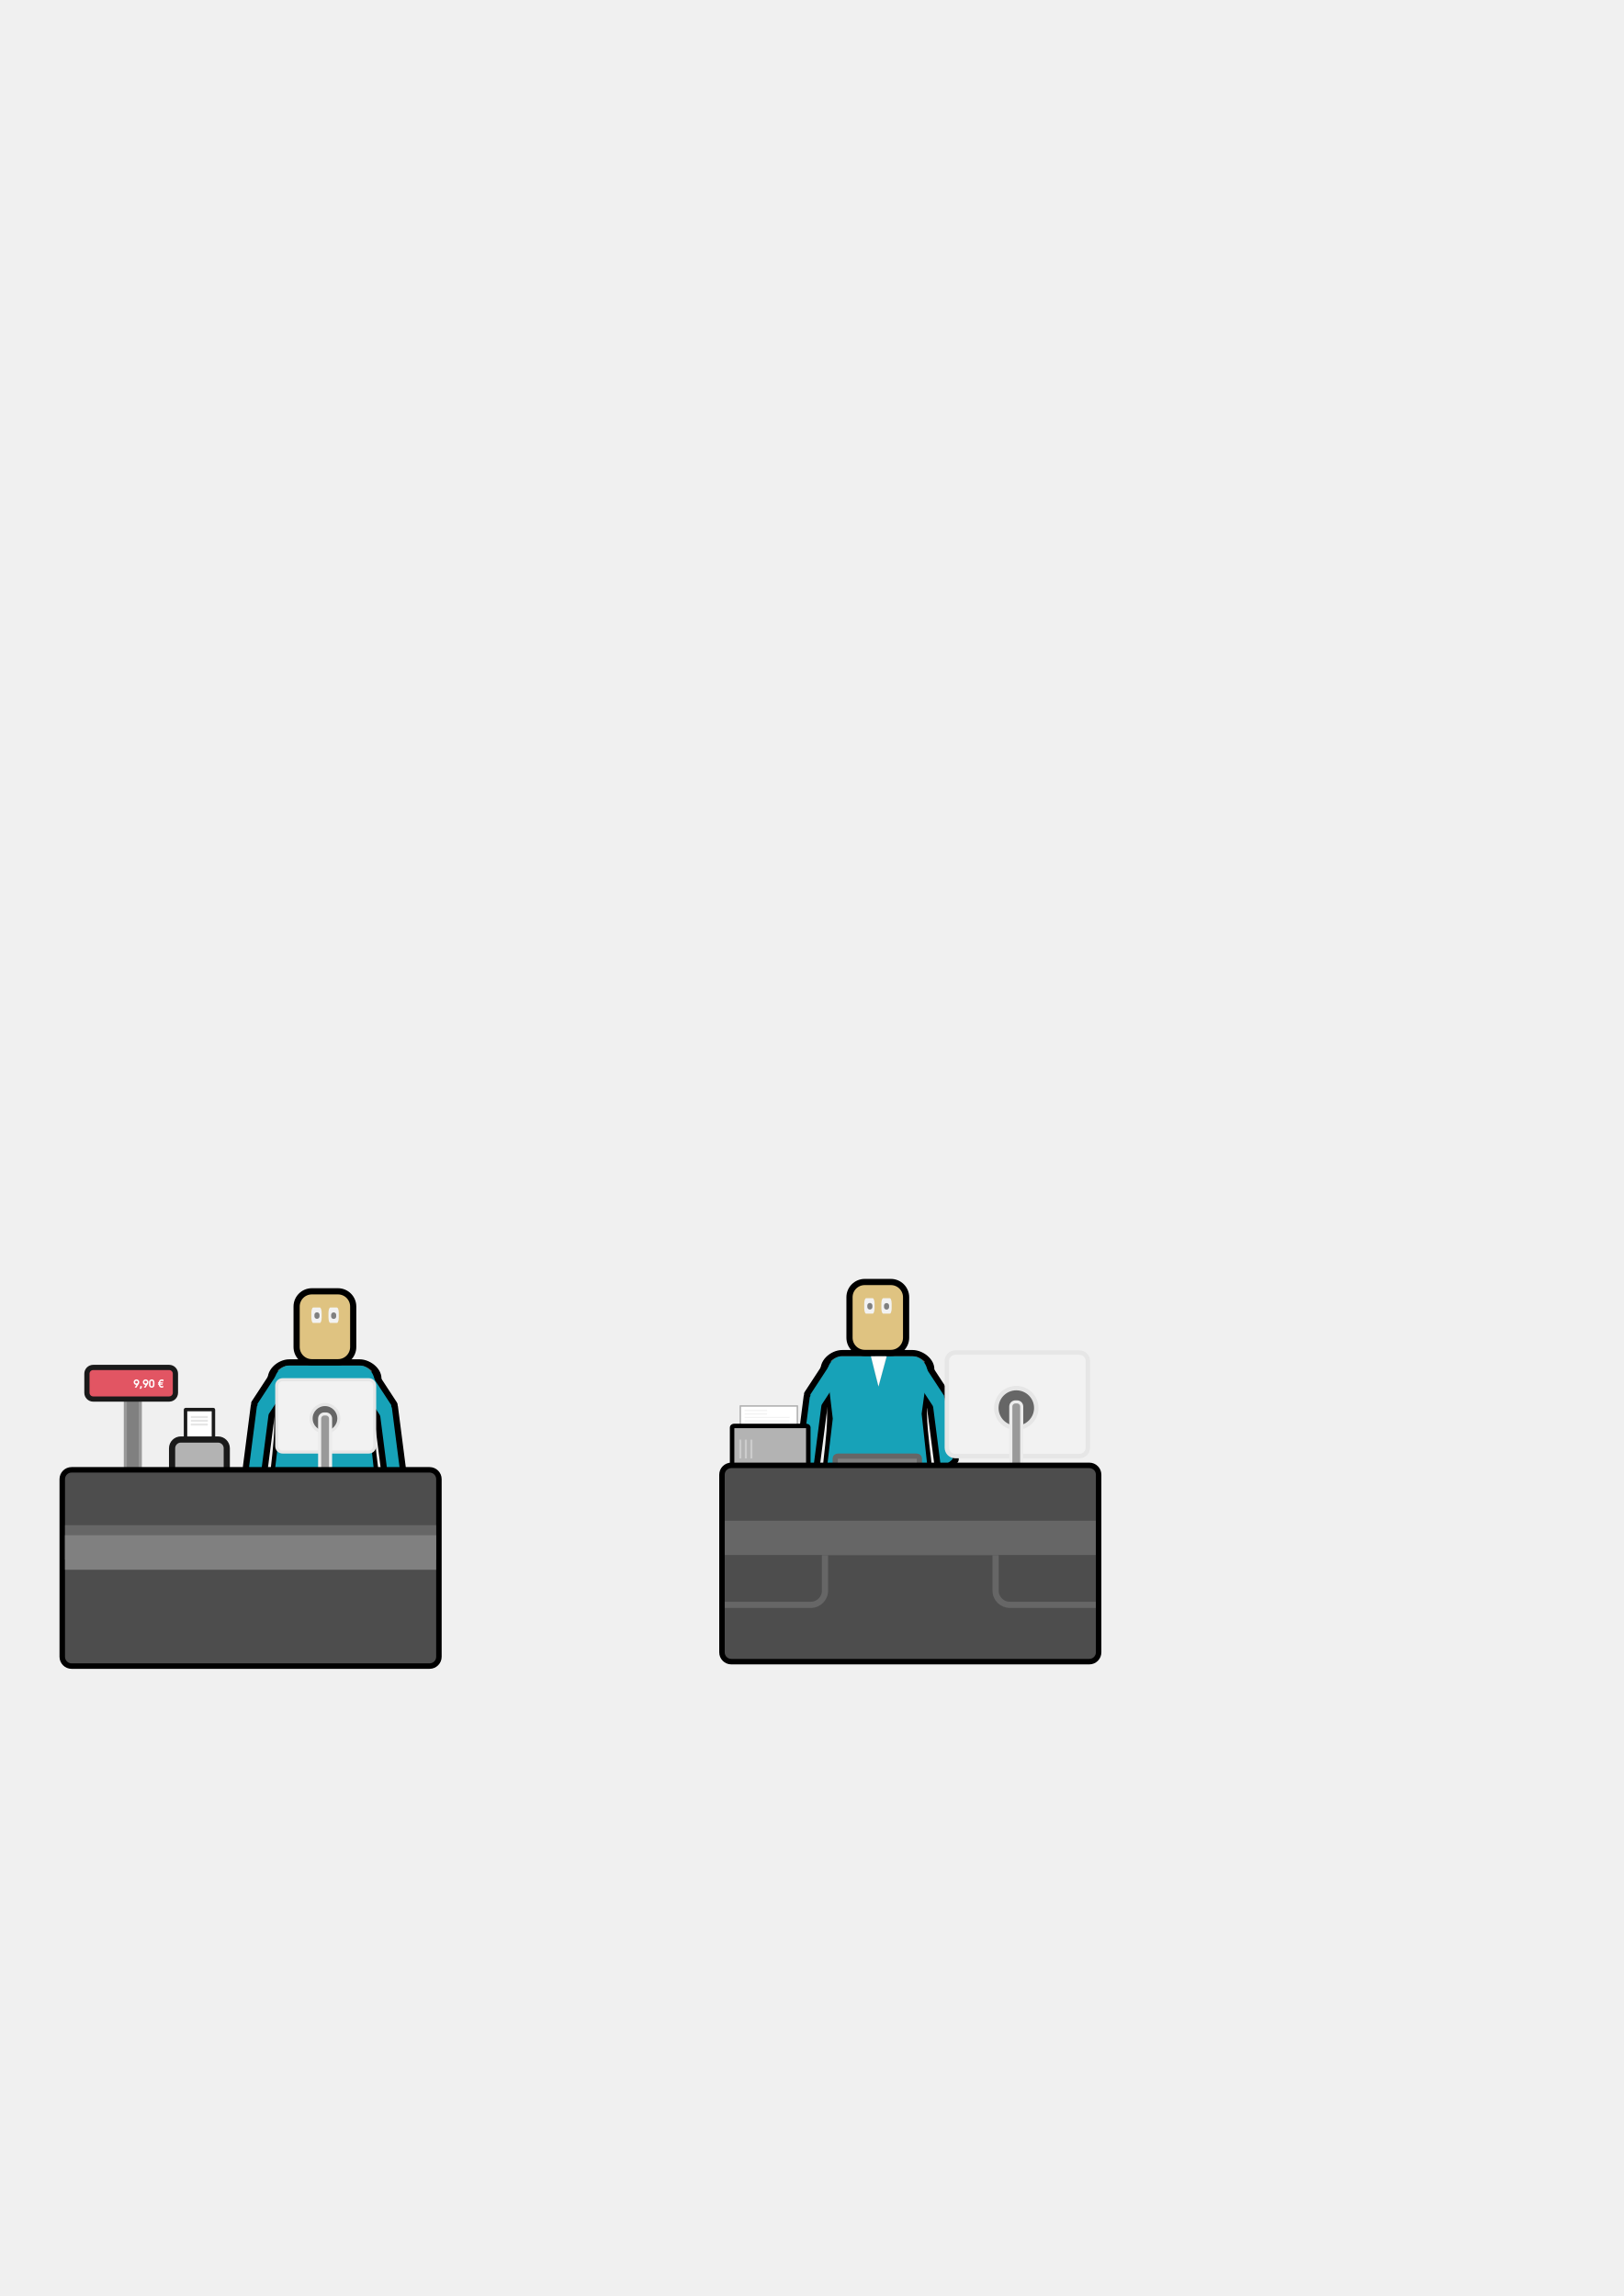
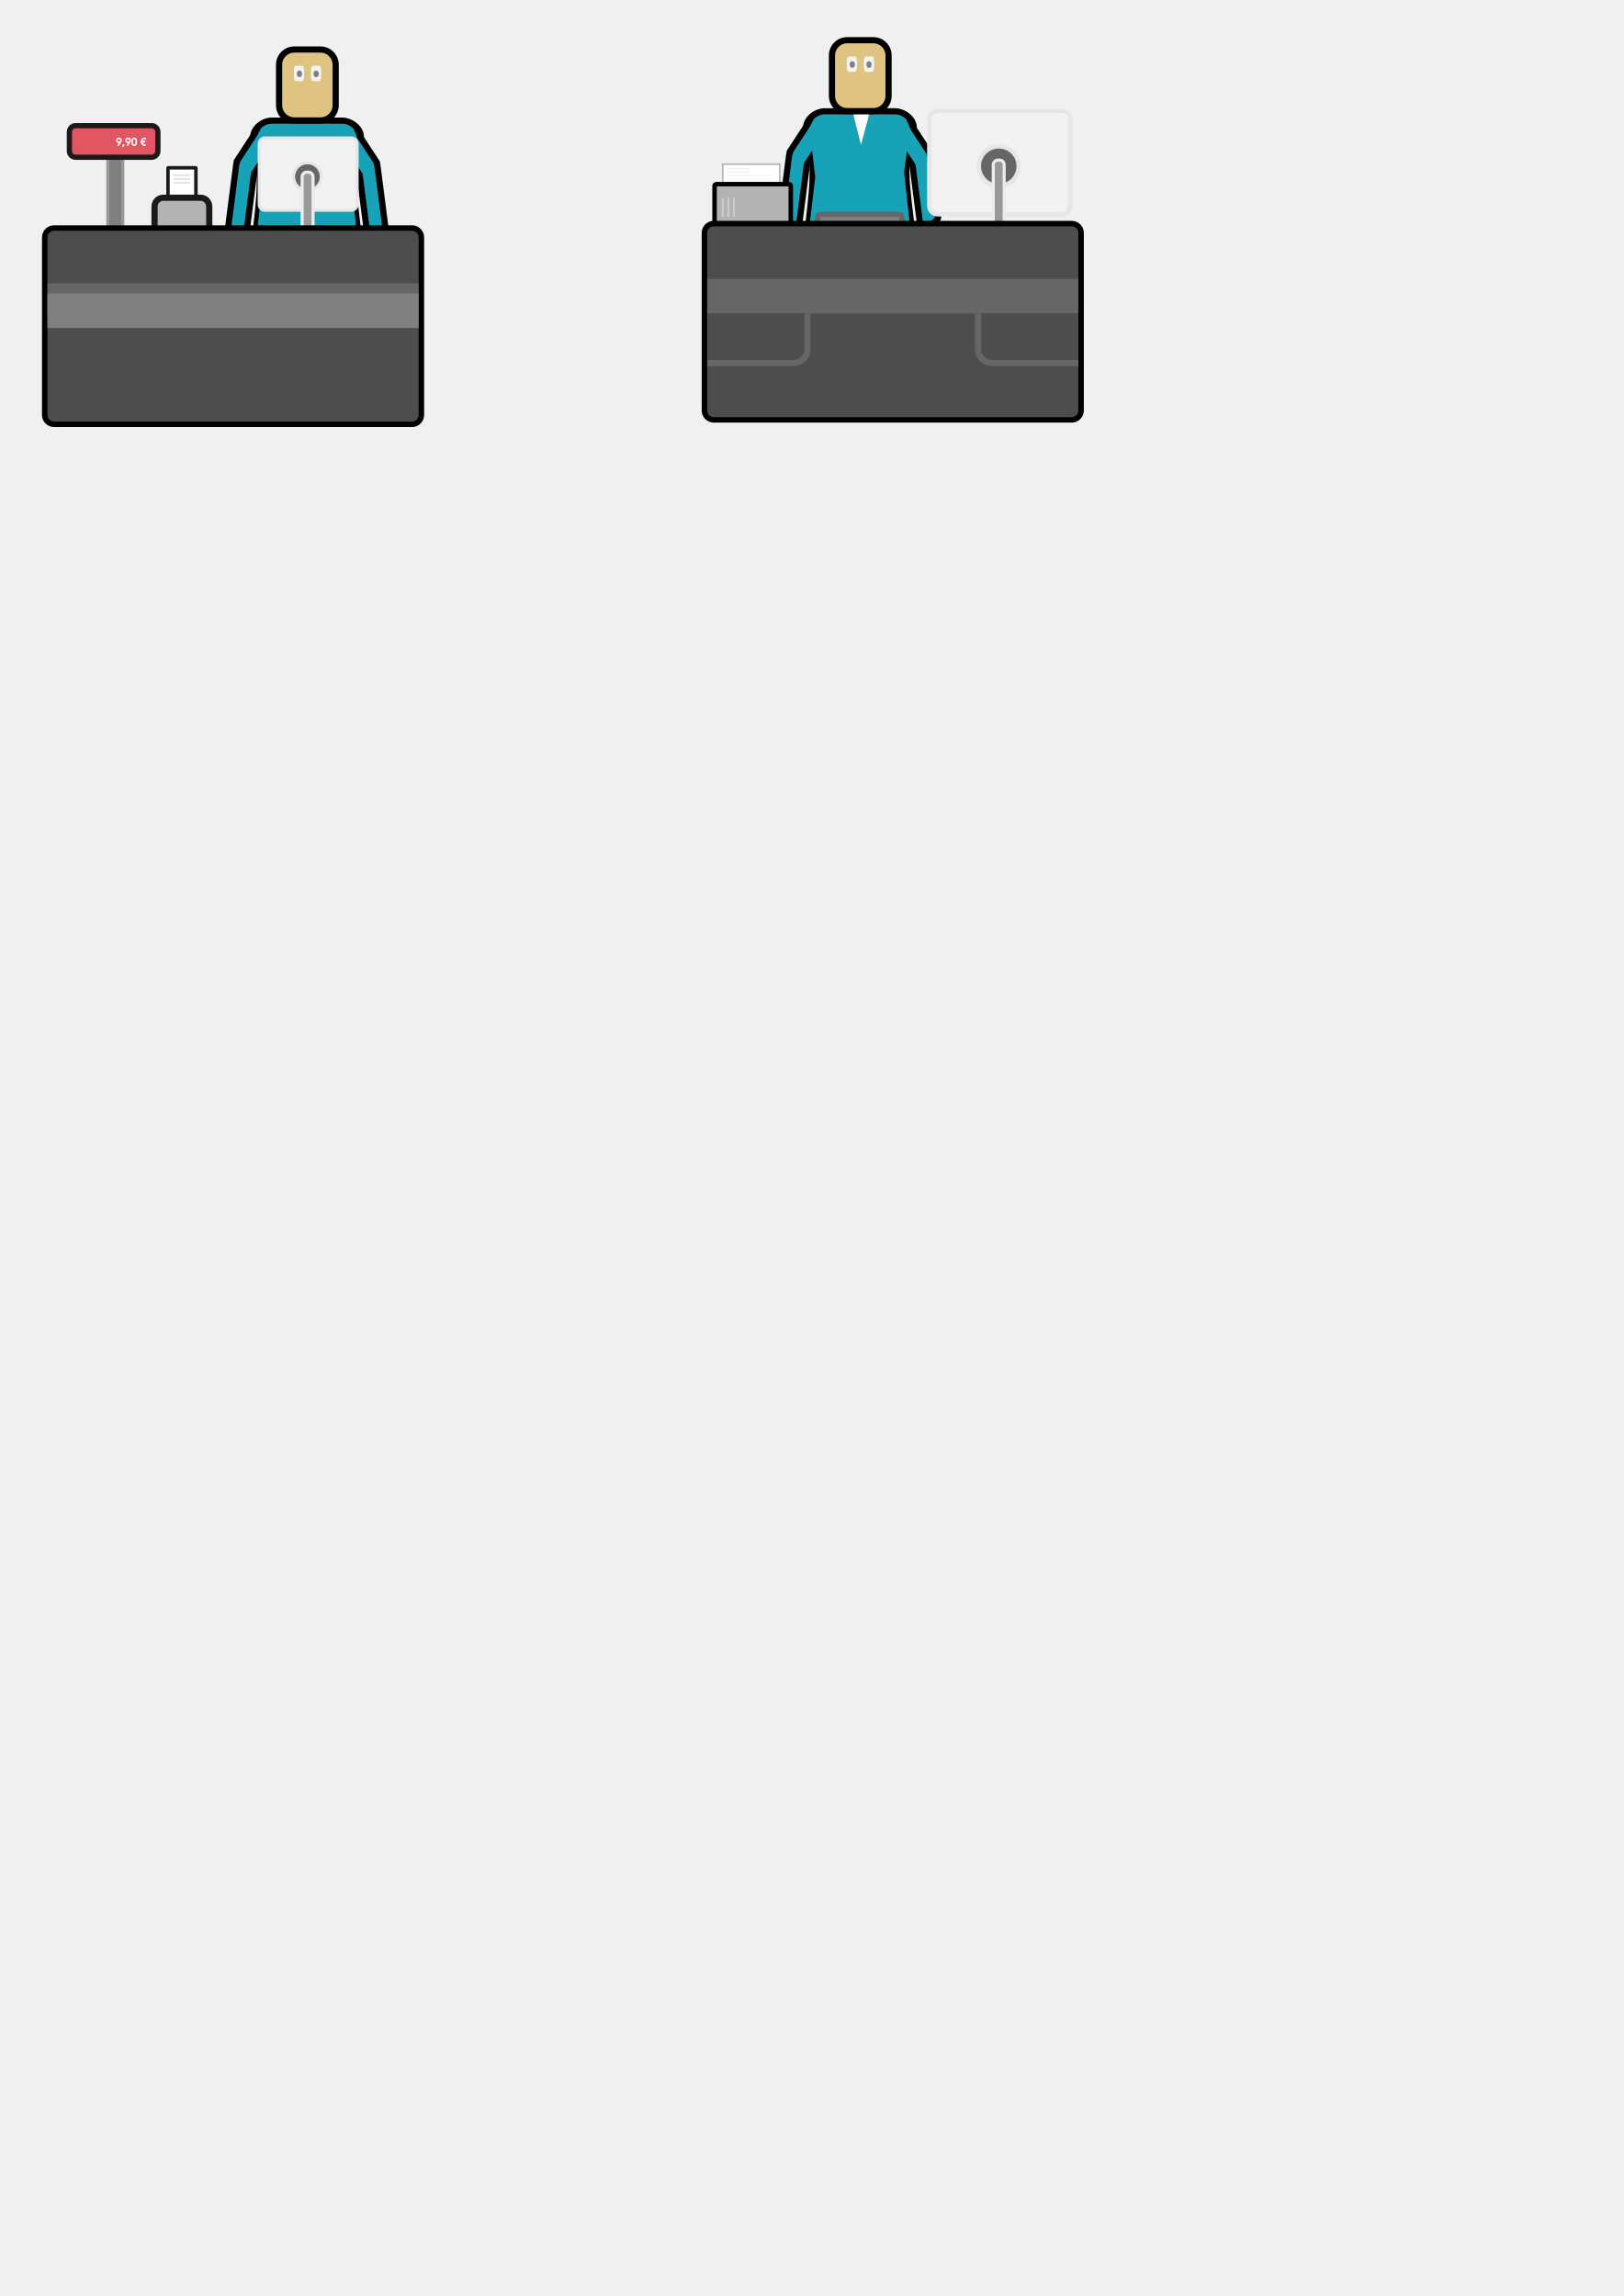
<svg xmlns="http://www.w3.org/2000/svg" width="210mm" height="297mm" viewBox="0 0 210 297" version="1.1" id="svg8">
  <defs id="defs2">
    <mask maskUnits="userSpaceOnUse" id="mask1093">
      <rect style="fill:#4d4d4d;fill-opacity:1;stroke:#666666;stroke-width:0.8;stroke-linejoin:round;stroke-miterlimit:4;stroke-dasharray:none" id="rect1095" width="9.591" height="20.693" x="96.785" y="208.239" ry="1.827" />
    </mask>
    <mask maskUnits="userSpaceOnUse" id="mask1129">
      <rect style="fill:#ffffff;fill-opacity:1;stroke:none;stroke-width:0.913;stroke-linejoin:round;stroke-miterlimit:4;stroke-dasharray:none" id="rect1131" width="23.138" height="22.737" x="135.555" y="230.297" ry="0" />
    </mask>
    <mask maskUnits="userSpaceOnUse" id="mask1135">
      <rect style="fill:#ffffff;fill-opacity:1;stroke:none;stroke-width:0.8;stroke-linejoin:round;stroke-miterlimit:4;stroke-dasharray:none" id="rect1137" width="51.714" height="16.57" x="-161.633" y="-257.044" ry="1.827" transform="scale(-1)" />
    </mask>
    <mask maskUnits="userSpaceOnUse" id="mask1143">
      <rect style="fill:#ffffff;fill-opacity:1;stroke:none;stroke-width:0.8;stroke-linejoin:round;stroke-miterlimit:4;stroke-dasharray:none" id="rect1145" width="43.696" height="16.436" x="126.278" y="245.875" ry="1.827" />
    </mask>
    <mask maskUnits="userSpaceOnUse" id="mask1173">
      <rect style="fill:#ffffff;fill-opacity:1;stroke:none;stroke-width:0.4;stroke-linejoin:round;stroke-miterlimit:4;stroke-dasharray:none" id="rect1175" width="29.265" height="16.837" x="-166.901" y="-259.906" rx="0" ry="0" transform="scale(-1)" />
    </mask>
    <mask maskUnits="userSpaceOnUse" id="mask1173-8">
      <rect style="fill:#ffffff;fill-opacity:1;stroke:none;stroke-width:0.4;stroke-linejoin:round;stroke-miterlimit:4;stroke-dasharray:none" id="rect1175-9" width="29.265" height="16.837" x="-166.901" y="-259.906" rx="0" ry="0" transform="scale(-1)" />
    </mask>
  </defs>
  <g id="layer1">
-     <g id="g1384" transform="translate(49.34248,-1.023982)">
+     <g id="g1384" transform="translate(47.07474,-161.6557)">
      <g id="g1237-8" transform="translate(-67.3565,57.33825)">
        <path id="rect855-2-5-8-1" style="fill:#666666;stroke:#000000;stroke-width:0.8;stroke-linejoin:round;stroke-miterlimit:4;stroke-dasharray:none" d="m 55.431,119.921 c -1.283,0 -2.77,1.254 -2.316,2.649 1.627,4.998 0.206,9.863 0,14.781 -0.036,0.868 0.364,1.635 0.925,2.117 v 18.71 c 0,0.324 0.228,0.584 0.511,0.584 h 2.735 c 0.283,0 0.51,-0.261 0.51,-0.584 v -18.178 h 4.503 v 18.178 c 0,0.324 0.228,0.584 0.511,0.584 h 2.735 c 0.283,0 0.51,-0.261 0.51,-0.584 v -18.838 c 0.482,-0.485 0.814,-1.195 0.787,-1.99 -0.166,-4.967 -1.812,-10.289 0,-14.781 0.549,-1.361 -1.033,-2.649 -2.316,-2.649 z" />
        <path id="rect1104-1-8-9" style="fill:#17a2b8;fill-opacity:1;stroke:#000000;stroke-width:0.8;stroke-linejoin:round;stroke-miterlimit:4;stroke-dasharray:none" d="m 69.945,133.961 c -0.192,0.219 -0.532,0.473 -0.93,0.678 -0.637,0.329 -1.173,0.406 -1.203,0.173 l -1.014,-7.869 -2.225,-3.404 c -0.075,-0.115 0.284,-0.683 0.806,-1.273 0.522,-0.59 1.002,-0.973 1.078,-0.857 l 2.582,3.949 c 0.02,0.03 0.008,0.094 -0.028,0.179 0.037,0.022 0.065,0.051 0.07,0.094 l 1.03,7.994 c 0.011,0.087 -0.05,0.205 -0.165,0.336 z" />
        <path id="rect1104-1-2" style="fill:#17a2b8;fill-opacity:1;stroke:#000000;stroke-width:0.8;stroke-linejoin:round;stroke-miterlimit:4;stroke-dasharray:none" d="m 49.989,133.793 c 0.192,0.219 0.532,0.473 0.93,0.678 0.637,0.329 1.173,0.406 1.203,0.173 l 1.014,-7.869 2.225,-3.404 c 0.075,-0.115 -0.284,-0.683 -0.806,-1.273 -0.522,-0.59 -1.002,-0.973 -1.078,-0.857 l -2.582,3.949 c -0.02,0.03 -0.008,0.094 0.028,0.179 -0.037,0.022 -0.065,0.051 -0.07,0.094 l -1.03,7.994 c -0.011,0.087 0.05,0.205 0.165,0.336 z" />
        <path style="fill:#17a2b8;fill-opacity:1;stroke:#000000;stroke-width:0;stroke-linejoin:round;stroke-miterlimit:4;stroke-dasharray:none" d="m 60.027,134.793 c -3.259,-0.031 -6.068,-0.062 -6.241,-0.07 l -0.315,-0.014 0.741,-6.307 -0.729,-6.173 0.047,-0.201 c 0.189,-0.813 0.732,-1.429 1.442,-1.636 l 0.183,-0.053 h 4.832 c 4.516,0 4.841,0.003 4.971,0.041 0.37,0.109 0.674,0.299 0.931,0.582 0.247,0.272 0.415,0.588 0.524,0.988 l 0.057,0.208 -0.763,5.614 0.774,7.083 -0.264,-0.003 c -0.145,-0.002 -2.93,-0.029 -6.19,-0.06 z" id="path1170-1" />
        <path style="fill:none;stroke:#000000;stroke-width:0.748;stroke-linecap:butt;stroke-linejoin:miter;stroke-miterlimit:4;stroke-dasharray:none;stroke-opacity:1" d="m 53.314,135.131 13.667,0.134" id="path1096-6" />
        <rect style="fill:#dfc381;fill-opacity:1;stroke:#000000;stroke-width:0.8;stroke-linejoin:round;stroke-miterlimit:4;stroke-dasharray:none" id="rect1102-6" width="7.32" height="9.176" x="56.376" y="110.723" ry="1.971" />
        <rect style="fill:#f2f2f2;fill-opacity:1;stroke:#000000;stroke-width:0;stroke-linejoin:round;stroke-miterlimit:4;stroke-dasharray:none" id="rect1172-5" width="1.335" height="1.995" x="58.282" y="112.821" ry="0.725" rx="0.236" />
        <rect style="fill:#f2f2f2;fill-opacity:1;stroke:#000000;stroke-width:0;stroke-linejoin:round;stroke-miterlimit:4;stroke-dasharray:none" id="rect1172-6-2" width="1.335" height="1.995" x="60.495" y="112.821" ry="0.725" rx="0.236" />
        <rect style="fill:#808080;fill-opacity:1;stroke:#000000;stroke-width:0;stroke-linejoin:round;stroke-miterlimit:4;stroke-dasharray:none" id="rect1194-3" width="0.661" height="0.85" x="58.679" y="113.436" ry="0.331" />
        <rect style="fill:#808080;fill-opacity:1;stroke:#000000;stroke-width:0;stroke-linejoin:round;stroke-miterlimit:4;stroke-dasharray:none" id="rect1194-8-2" width="0.661" height="0.85" x="60.838" y="113.448" ry="0.331" />
      </g>
      <g id="g996" transform="translate(-3.704167)">
        <rect style="fill:#808080;stroke:#999999;stroke-width:0.4;stroke-linejoin:round;stroke-miterlimit:4;stroke-dasharray:none" id="rect926" width="1.936" height="11.196" x="-29.428" y="181.192" ry="0" />
        <rect style="fill:#e25563;fill-opacity:1;stroke:#1a1a1a;stroke-width:0.676;stroke-linejoin:round;stroke-miterlimit:4;stroke-dasharray:none" id="rect904" width="11.448" height="4.088" x="-34.397" y="177.909" ry="0.814" />
        <g aria-label="9,90 €" id="text930" style="font-style:normal;font-weight:normal;font-size:1.411px;line-height:1.25;font-family:sans-serif;letter-spacing:0px;word-spacing:0px;fill:#000000;fill-opacity:1;stroke:none;stroke-width:0.265">
          <path d="m -27.989,179.985 q 0.075,0 0.125,-0.05 0.05,-0.05 0.05,-0.125 0,-0.074 -0.05,-0.124 -0.05,-0.05 -0.125,-0.05 -0.075,0 -0.125,0.05 -0.05,0.05 -0.05,0.124 0,0.075 0.05,0.125 0.05,0.05 0.125,0.05 z m -0.23,0.529 0.22,-0.34 q -0.151,0 -0.253,-0.105 -0.101,-0.105 -0.101,-0.259 0,-0.148 0.105,-0.252 0.105,-0.105 0.259,-0.105 0.154,0 0.259,0.105 0.105,0.104 0.105,0.252 0,0.051 -0.017,0.111 -0.017,0.06 -0.041,0.099 l -0.311,0.494 z" style="font-style:normal;font-variant:normal;font-weight:600;font-stretch:normal;font-size:1.411px;font-family:Atlanta;-inkscape-font-specification:'Atlanta Semi-Bold';fill:#ffffff;stroke-width:0.265" id="path1077" />
          <path d="m -27.537,180.514 q 0.017,0 0.028,-0.012 0.012,-0.012 0.012,-0.029 v -0.157 h 0.198 v 0.156 q 0,0.087 -0.062,0.15 -0.061,0.062 -0.15,0.062 h -0.043 v -0.17 z" style="font-style:normal;font-variant:normal;font-weight:600;font-stretch:normal;font-size:1.411px;font-family:Atlanta;-inkscape-font-specification:'Atlanta Semi-Bold';fill:#ffffff;stroke-width:0.265" id="path1079" />
          <path d="m -26.804,179.985 q 0.075,0 0.125,-0.05 0.05,-0.05 0.05,-0.125 0,-0.074 -0.05,-0.124 -0.05,-0.05 -0.125,-0.05 -0.075,0 -0.125,0.05 -0.05,0.05 -0.05,0.124 0,0.075 0.05,0.125 0.05,0.05 0.125,0.05 z m -0.23,0.529 0.22,-0.34 q -0.151,0 -0.253,-0.105 -0.101,-0.105 -0.101,-0.259 0,-0.148 0.105,-0.252 0.105,-0.105 0.259,-0.105 0.154,0 0.259,0.105 0.105,0.104 0.105,0.252 0,0.051 -0.017,0.111 -0.017,0.06 -0.041,0.099 l -0.311,0.494 z" style="font-style:normal;font-variant:normal;font-weight:600;font-stretch:normal;font-size:1.411px;font-family:Atlanta;-inkscape-font-specification:'Atlanta Semi-Bold';fill:#ffffff;stroke-width:0.265" id="path1081" />
          <path d="m -26.367,179.821 q 0,-0.157 0.101,-0.262 0.101,-0.105 0.252,-0.105 0.151,0 0.251,0.105 0.101,0.105 0.101,0.262 v 0.345 q 0,0.157 -0.101,0.262 -0.101,0.105 -0.252,0.105 -0.152,0 -0.252,-0.105 -0.101,-0.105 -0.101,-0.262 z m 0.189,0.345 q 0,0.085 0.043,0.134 0.044,0.049 0.121,0.049 0.076,0 0.12,-0.049 0.044,-0.049 0.044,-0.134 v -0.345 q 0,-0.085 -0.044,-0.134 -0.043,-0.05 -0.12,-0.05 -0.076,0 -0.121,0.05 -0.043,0.049 -0.043,0.134 z" style="font-style:normal;font-variant:normal;font-weight:600;font-stretch:normal;font-size:1.411px;font-family:Atlanta;-inkscape-font-specification:'Atlanta Semi-Bold';fill:#ffffff;stroke-width:0.265" id="path1083" />
          <path d="m -24.707,179.642 q -0.09,0 -0.145,0.052 -0.056,0.051 -0.074,0.15 h 0.376 l -0.027,0.12 h -0.361 q -0.001,0.008 -0.001,0.028 0,0.02 0.001,0.028 h 0.349 l -0.028,0.12 h -0.309 q 0.047,0.203 0.22,0.203 0.117,0 0.176,-0.091 v 0.241 q -0.065,0.039 -0.176,0.039 -0.165,0 -0.272,-0.101 -0.107,-0.101 -0.138,-0.29 h -0.1 l 0.027,-0.12 h 0.063 q -0.001,-0.008 -0.001,-0.028 0,-0.02 0.001,-0.028 h -0.09 l 0.025,-0.12 h 0.074 q 0.031,-0.187 0.138,-0.289 0.108,-0.102 0.272,-0.102 0.143,0 0.229,0.066 l -0.05,0.222 q -0.034,-0.053 -0.076,-0.076 -0.041,-0.023 -0.103,-0.023 z" style="font-style:normal;font-variant:normal;font-weight:600;font-stretch:normal;font-size:1.411px;font-family:Atlanta;-inkscape-font-specification:'Atlanta Semi-Bold';fill:#ffffff;stroke-width:0.265" id="path1085" />
        </g>
        <g id="g1053" transform="translate(50.72295,-0.1113671)">
          <rect style="fill:#f2f2f2;fill-opacity:1;stroke:#e6e6e6;stroke-width:0.4;stroke-linejoin:round;stroke-miterlimit:4;stroke-dasharray:none" id="rect1044" width="12.662" height="9.354" x="-60.568" y="179.609" rx="0.756" ry="0.756" />
          <circle style="fill:#666666;fill-opacity:1;stroke:#e6e6e6;stroke-width:0.4;stroke-linejoin:round;stroke-miterlimit:4;stroke-dasharray:none" id="path1046" cx="-54.331" cy="184.617" r="1.795" />
          <rect style="fill:#999999;fill-opacity:1;stroke:#ececec;stroke-width:0.4;stroke-linejoin:round;stroke-miterlimit:4;stroke-dasharray:none" id="rect1048" width="1.412" height="8.971" x="-55.02" y="184.038" ry="0.601" />
        </g>
      </g>
      <g id="g1064" transform="translate(0,1.058333)">
        <rect style="fill:#ffffff;fill-opacity:1;stroke:#1a1a1a;stroke-width:0.447;stroke-linejoin:round;stroke-miterlimit:4;stroke-dasharray:none" id="rect1000" width="3.609" height="6.857" x="-25.347" y="182.302" ry="0.012" />
        <rect style="fill:#b3b3b3;fill-opacity:1;stroke:#1a1a1a;stroke-width:0.8;stroke-linejoin:round;stroke-miterlimit:4;stroke-dasharray:none" id="rect998" width="7.073" height="7.073" x="-27.086" y="186.174" ry="1.134" />
        <path style="fill:#f2f2f2;stroke:#e6e6e6;stroke-width:0.265px;stroke-linecap:butt;stroke-linejoin:miter;stroke-opacity:1" d="m -24.66,183.27 h 2.197" id="path1002" />
        <path style="fill:#f2f2f2;stroke:#e6e6e6;stroke-width:0.265px;stroke-linecap:butt;stroke-linejoin:miter;stroke-opacity:1" d="m -24.657,183.754 h 2.197" id="path1002-8" />
        <path style="fill:#f2f2f2;stroke:#e6e6e6;stroke-width:0.265px;stroke-linecap:butt;stroke-linejoin:miter;stroke-opacity:1" d="m -24.669,184.239 h 2.197" id="path1002-8-8" />
      </g>
      <rect style="fill:#4d4d4d;stroke:#000000;stroke-width:0.709;stroke-linejoin:round;stroke-miterlimit:4;stroke-dasharray:none" id="rect855-9-5" width="48.714" height="25.389" x="-41.29" y="191.153" ry="1.206" />
      <rect style="fill:#666666;fill-opacity:1;stroke:#cccccc;stroke-width:0;stroke-linejoin:round;stroke-miterlimit:4;stroke-dasharray:none" id="rect1090-3" width="47.988" height="4.463" x="-40.928" y="198.313" ry="0" />
      <rect style="fill:#808080;fill-opacity:1;stroke:#999999;stroke-width:0;stroke-linejoin:round;stroke-miterlimit:4;stroke-dasharray:none" id="rect1090" width="48.005" height="4.463" x="-40.939" y="199.617" ry="0" />
    </g>
  </g>
-   <g id="g1518">
+   <g id="g1518" transform="translate(-2.267742,-160.6317)">
    <g id="g1237-8-9" transform="translate(53.49324,55.10978)">
      <path id="rect855-2-5-8-1-9" style="fill:#666666;stroke:#000000;stroke-width:0.8;stroke-linejoin:round;stroke-miterlimit:4;stroke-dasharray:none" d="m 55.431,119.921 c -1.283,0 -2.77,1.254 -2.316,2.649 1.627,4.998 0.206,9.863 0,14.781 -0.036,0.868 0.364,1.635 0.925,2.117 v 18.71 c 0,0.324 0.228,0.584 0.511,0.584 h 2.735 c 0.283,0 0.51,-0.261 0.51,-0.584 v -18.178 h 4.503 v 18.178 c 0,0.324 0.228,0.584 0.511,0.584 h 2.735 c 0.283,0 0.51,-0.261 0.51,-0.584 v -18.838 c 0.482,-0.485 0.814,-1.195 0.787,-1.99 -0.166,-4.967 -1.812,-10.289 0,-14.781 0.549,-1.361 -1.033,-2.649 -2.316,-2.649 z" />
      <path id="rect1104-1-8-9-5" style="fill:#17a2b8;fill-opacity:1;stroke:#000000;stroke-width:0.8;stroke-linejoin:round;stroke-miterlimit:4;stroke-dasharray:none" d="m 69.945,133.961 c -0.192,0.219 -0.532,0.473 -0.93,0.678 -0.637,0.329 -1.173,0.406 -1.203,0.173 l -1.014,-7.869 -2.225,-3.404 c -0.075,-0.115 0.284,-0.683 0.806,-1.273 0.522,-0.59 1.002,-0.973 1.078,-0.857 l 2.582,3.949 c 0.02,0.03 0.008,0.094 -0.028,0.179 0.037,0.022 0.065,0.051 0.07,0.094 l 1.03,7.994 c 0.011,0.087 -0.05,0.205 -0.165,0.336 z" />
      <path id="rect1104-1-2-8" style="fill:#17a2b8;fill-opacity:1;stroke:#000000;stroke-width:0.8;stroke-linejoin:round;stroke-miterlimit:4;stroke-dasharray:none" d="m 49.989,133.793 c 0.192,0.219 0.532,0.473 0.93,0.678 0.637,0.329 1.173,0.406 1.203,0.173 l 1.014,-7.869 2.225,-3.404 c 0.075,-0.115 -0.284,-0.683 -0.806,-1.273 -0.522,-0.59 -1.002,-0.973 -1.078,-0.857 l -2.582,3.949 c -0.02,0.03 -0.008,0.094 0.028,0.179 -0.037,0.022 -0.065,0.051 -0.07,0.094 l -1.03,7.994 c -0.011,0.087 0.05,0.205 0.165,0.336 z" />
      <path style="fill:#17a2b8;fill-opacity:1;stroke:#000000;stroke-width:0;stroke-linejoin:round;stroke-miterlimit:4;stroke-dasharray:none" d="m 60.027,134.793 c -3.259,-0.031 -6.068,-0.062 -6.241,-0.07 l -0.315,-0.014 0.741,-6.307 -0.729,-6.173 0.047,-0.201 c 0.189,-0.813 0.732,-1.429 1.442,-1.636 l 0.183,-0.053 h 4.832 c 4.516,0 4.841,0.003 4.971,0.041 0.37,0.109 0.674,0.299 0.931,0.582 0.247,0.272 0.415,0.588 0.524,0.988 l 0.057,0.208 -0.763,5.614 0.774,7.083 -0.264,-0.003 c -0.145,-0.002 -2.93,-0.029 -6.19,-0.06 z" id="path1170-1-8" />
      <path style="fill:none;stroke:#000000;stroke-width:0.748;stroke-linecap:butt;stroke-linejoin:miter;stroke-miterlimit:4;stroke-dasharray:none;stroke-opacity:1" d="m 53.314,135.131 13.667,0.134" id="path1096-6-6" />
      <rect style="fill:#dfc381;fill-opacity:1;stroke:#000000;stroke-width:0.8;stroke-linejoin:round;stroke-miterlimit:4;stroke-dasharray:none" id="rect1102-6-3" width="7.32" height="9.176" x="56.376" y="110.723" ry="1.971" />
      <rect style="fill:#f2f2f2;fill-opacity:1;stroke:#000000;stroke-width:0;stroke-linejoin:round;stroke-miterlimit:4;stroke-dasharray:none" id="rect1172-5-0" width="1.335" height="1.995" x="58.282" y="112.821" ry="0.725" rx="0.236" />
      <rect style="fill:#f2f2f2;fill-opacity:1;stroke:#000000;stroke-width:0;stroke-linejoin:round;stroke-miterlimit:4;stroke-dasharray:none" id="rect1172-6-2-6" width="1.335" height="1.995" x="60.495" y="112.821" ry="0.725" rx="0.236" />
      <rect style="fill:#808080;fill-opacity:1;stroke:#000000;stroke-width:0;stroke-linejoin:round;stroke-miterlimit:4;stroke-dasharray:none" id="rect1194-3-7" width="0.661" height="0.85" x="58.679" y="113.436" ry="0.331" />
      <rect style="fill:#808080;fill-opacity:1;stroke:#000000;stroke-width:0;stroke-linejoin:round;stroke-miterlimit:4;stroke-dasharray:none" id="rect1194-8-2-0" width="0.661" height="0.85" x="60.838" y="113.448" ry="0.331" />
      <path style="fill:#ffffff;fill-opacity:1;stroke:#000000;stroke-width:0.009;stroke-linejoin:round;stroke-miterlimit:4;stroke-dasharray:none" d="m 60.116,124.253 c -0.005,-0.021 -0.229,-0.907 -0.497,-1.969 -0.268,-1.062 -0.485,-1.937 -0.481,-1.946 0.003,-0.008 0.468,-0.015 1.034,-0.015 0.818,0 1.027,0.005 1.022,0.024 -0.003,0.013 -0.236,0.871 -0.517,1.907 -0.281,1.036 -0.52,1.918 -0.532,1.96 -0.018,0.068 -0.022,0.073 -0.03,0.039 z" id="path1349" />
    </g>
    <rect style="display:inline;fill:#808080;fill-opacity:1;stroke:#666666;stroke-width:0.675;stroke-linejoin:round;stroke-miterlimit:4;stroke-dasharray:none" id="rect1205" width="10.886" height="1.459" x="108.022" y="188.36" rx="0.372" ry="0.282" />
    <g id="g1053-2" transform="translate(181.685,-1.710836)">
      <g id="g1235" transform="translate(4.063037,0.7181451)">
        <g id="g1209" transform="matrix(1.43996,0,0,1.431513,23.92884,-81.15865)">
          <rect style="fill:#f2f2f2;fill-opacity:1;stroke:#e6e6e6;stroke-width:0.4;stroke-linejoin:round;stroke-miterlimit:4;stroke-dasharray:none" id="rect1044-8" width="12.662" height="9.354" x="-60.568" y="179.609" rx="0.756" ry="0.756" />
          <circle style="fill:#666666;fill-opacity:1;stroke:#e6e6e6;stroke-width:0.4;stroke-linejoin:round;stroke-miterlimit:4;stroke-dasharray:none" id="path1046-2" cx="-54.331" cy="184.617" r="1.795" />
        </g>
        <rect style="fill:#999999;fill-opacity:1;stroke:#ececec;stroke-width:0.4;stroke-linejoin:round;stroke-miterlimit:4;stroke-dasharray:none" id="rect1048-1" width="1.412" height="8.971" x="-55.017" y="182.336" ry="0.601" />
      </g>
    </g>
    <g id="g1337" transform="translate(49.34248,-1.023982)">
      <rect style="fill:#ffffff;fill-opacity:1;stroke:#b3b3b3;stroke-width:0.2;stroke-linejoin:round;stroke-miterlimit:4;stroke-dasharray:none" id="rect1290" width="7.383" height="3.307" x="46.402" y="182.892" rx="0" ry="0" />
      <path style="fill:#ececec;stroke:#f2f2f2;stroke-width:0.15;stroke-linecap:butt;stroke-linejoin:miter;stroke-miterlimit:4;stroke-dasharray:none;stroke-opacity:1" d="m 46.962,183.476 h 2.906" id="path1292" />
      <path style="display:inline;fill:#ececec;stroke:#f2f2f2;stroke-width:0.15;stroke-linecap:butt;stroke-linejoin:miter;stroke-miterlimit:4;stroke-dasharray:none;stroke-opacity:1" d="m 46.962,183.927 h 2.906" id="path1292-5" />
      <path style="display:inline;fill:#ececec;stroke:#f2f2f2;stroke-width:0.15;stroke-linecap:butt;stroke-linejoin:miter;stroke-miterlimit:4;stroke-dasharray:none;stroke-opacity:1" d="m 46.962,184.378 h 5.804" id="path1292-2" />
      <path style="display:inline;fill:#ececec;stroke:#f2f2f2;stroke-width:0.15;stroke-linecap:butt;stroke-linejoin:miter;stroke-miterlimit:4;stroke-dasharray:none;stroke-opacity:1" d="m 46.962,184.829 h 5.804" id="path1292-9" />
    </g>
    <g id="g1343" transform="translate(49.34248,-1.023982)">
      <rect style="fill:#b3b3b3;fill-opacity:1;stroke:#000000;stroke-width:0.581;stroke-linejoin:round;stroke-miterlimit:4;stroke-dasharray:none" id="rect1257" width="9.857" height="5.51" x="45.342" y="185.475" rx="0.303" ry="0.183" />
      <path style="fill:#ececec;stroke:#cccccc;stroke-width:0.265px;stroke-linecap:butt;stroke-linejoin:miter;stroke-opacity:1" d="m 46.407,187.251 v 2.439" id="path1259" />
      <path style="display:inline;fill:#ececec;stroke:#cccccc;stroke-width:0.265px;stroke-linecap:butt;stroke-linejoin:miter;stroke-opacity:1" d="m 47.123,187.251 v 2.439" id="path1259-7" />
      <path style="display:inline;fill:#ececec;stroke:#cccccc;stroke-width:0.265px;stroke-linecap:butt;stroke-linejoin:miter;stroke-opacity:1" d="m 47.838,187.251 v 2.439" id="path1259-6" />
    </g>
    <rect style="fill:#4d4d4d;stroke:#000000;stroke-width:0.709;stroke-linejoin:round;stroke-miterlimit:4;stroke-dasharray:none" id="rect855-9-5-4" width="48.714" height="25.389" x="93.376" y="189.554" ry="1.206" />
    <rect style="display:inline;fill:#666666;fill-opacity:1;stroke:#cccccc;stroke-width:0;stroke-linejoin:round;stroke-miterlimit:4;stroke-dasharray:none" id="rect1090-3-9" width="47.988" height="4.463" x="93.738" y="196.714" ry="0" />
    <rect style="fill:#4d4d4d;fill-opacity:1;stroke:#666666;stroke-width:0.8;stroke-linejoin:round;stroke-miterlimit:4;stroke-dasharray:none" id="rect1103" width="23.251" height="17.372" x="127.347" y="232.112" ry="1.827" mask="url(#mask1173)" transform="translate(-43.8985,-41.89254)" />
    <rect style="fill:#4d4d4d;fill-opacity:1;stroke:#666666;stroke-width:0.8;stroke-linejoin:round;stroke-miterlimit:4;stroke-dasharray:none" id="rect1103-3" width="23.251" height="17.372" x="127.347" y="232.112" ry="1.827" mask="url(#mask1173-8)" transform="matrix(-1,0,0,1,279.3633,-41.89254)" />
  </g>
</svg>
